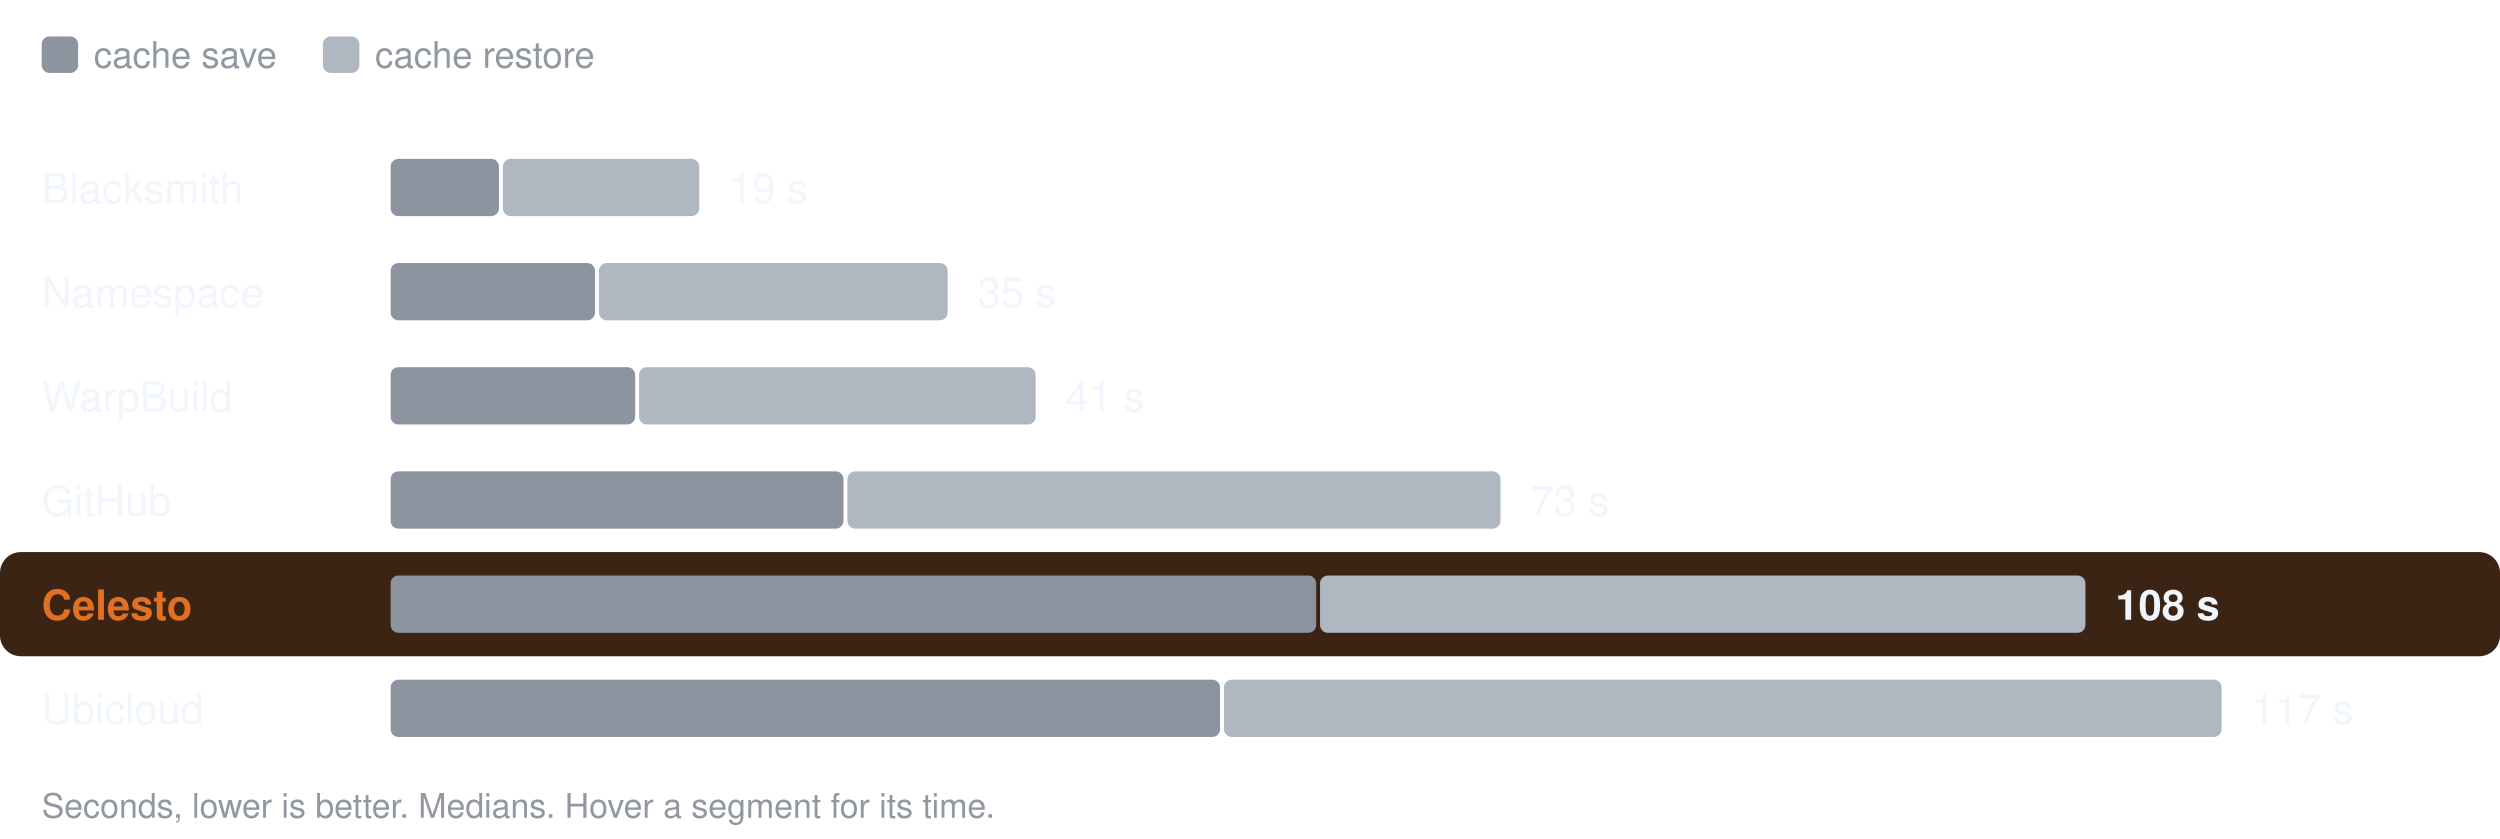
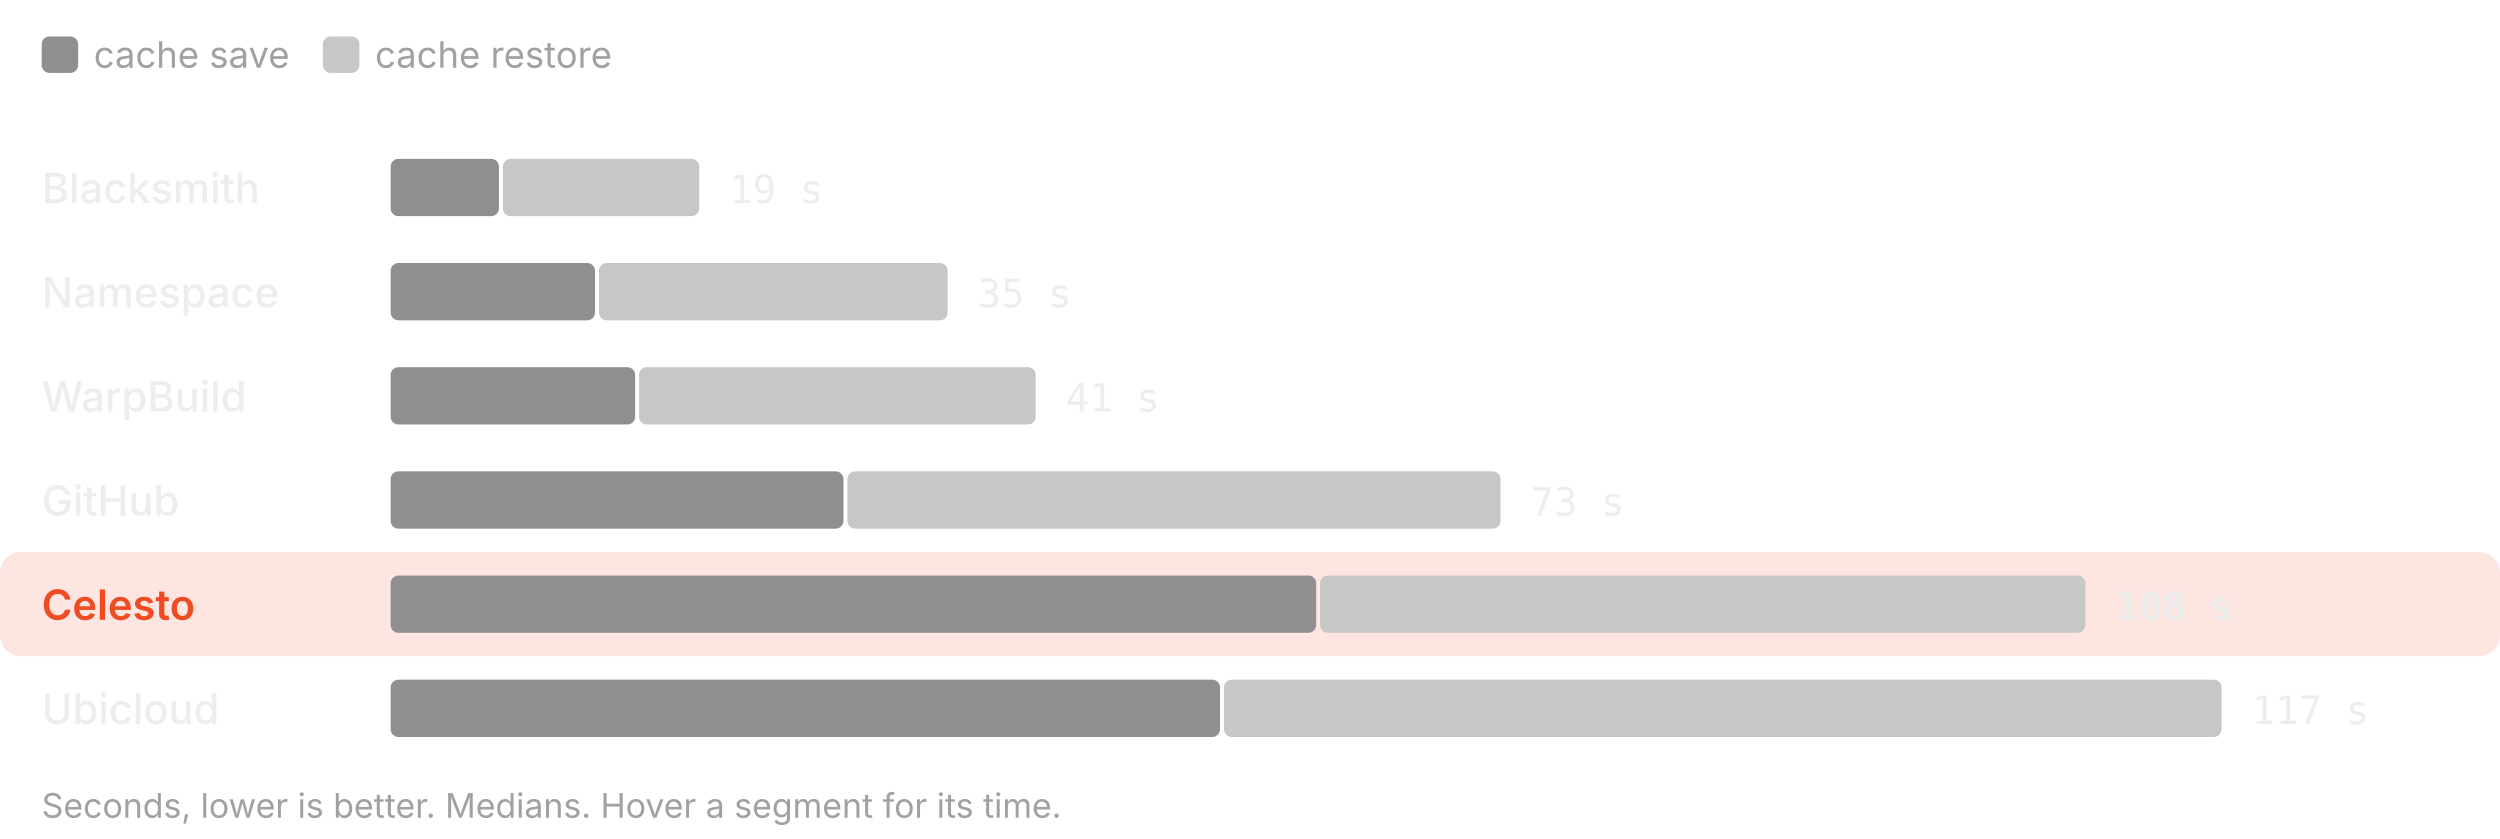
- <svg xmlns="http://www.w3.org/2000/svg" viewBox="0 0 960 322" font-family="-apple-system,BlinkMacSystemFont,Segoe UI,Helvetica,Arial,sans-serif">
-   <style>.t{fill:#f0f6fc}.m{fill:#9198a1}.hl{fill:#3b2414}</style>
-   <rect x="16" y="14" width="14" height="14" rx="3" fill="#8c959f" />
+ <svg xmlns="http://www.w3.org/2000/svg" viewBox="0 0 960 322" font-family="Geist,Inter,-apple-system,BlinkMacSystemFont,Segoe UI,sans-serif">
+   <style>.t{fill:#ededed}.m{fill:#a1a1a1}.hl{fill:#F04C24;fill-opacity:.14}.n{fill:#8f8f8f;fill-opacity:.16}</style>
+   <rect x="16" y="14" width="14" height="14" rx="3" fill="#8f8f8f" />
  <text x="36" y="26" font-size="14" class="m">cache save</text>
-   <rect x="124" y="14" width="14" height="14" rx="3" fill="#afb8c1" />
+   <rect x="124" y="14" width="14" height="14" rx="3" fill="#c7c7c7" />
  <text x="144" y="26" font-size="14" class="m">cache restore</text>
  <text x="16" y="78" font-size="16" font-weight="500" class="t">Blacksmith</text>
-   <rect x="150.0" y="61" width="41.6" height="22" rx="3" fill="#8c959f" />
-   <rect x="193.1" y="61" width="75.4" height="22" rx="3" fill="#afb8c1" />
-   <text x="280" y="78" font-size="16" font-weight="500" class="t">19 s</text>
+   <rect x="150.0" y="61" width="41.6" height="22" rx="3" fill="#8f8f8f" />
+   <rect x="193.1" y="61" width="75.4" height="22" rx="3" fill="#c7c7c7" />
+   <text x="280" y="78" font-size="15" font-weight="400" font-family="Geist Mono,SFMono-Regular,Menlo,Consolas,monospace" class="t">19 s</text>
  <text x="16" y="118" font-size="16" font-weight="500" class="t">Namespace</text>
-   <rect x="150.0" y="101" width="78.5" height="22" rx="3" fill="#8c959f" />
-   <rect x="230.0" y="101" width="133.9" height="22" rx="3" fill="#afb8c1" />
-   <text x="375.385" y="118" font-size="16" font-weight="500" class="t">35 s</text>
+   <rect x="150.0" y="101" width="78.5" height="22" rx="3" fill="#8f8f8f" />
+   <rect x="230.0" y="101" width="133.9" height="22" rx="3" fill="#c7c7c7" />
+   <text x="375.385" y="118" font-size="15" font-weight="400" font-family="Geist Mono,SFMono-Regular,Menlo,Consolas,monospace" class="t">35 s</text>
  <text x="16" y="158" font-size="16" font-weight="500" class="t">WarpBuild</text>
-   <rect x="150.0" y="141" width="93.9" height="22" rx="3" fill="#8c959f" />
-   <rect x="245.4" y="141" width="152.3" height="22" rx="3" fill="#afb8c1" />
-   <text x="409.231" y="158" font-size="16" font-weight="500" class="t">41 s</text>
+   <rect x="150.0" y="141" width="93.9" height="22" rx="3" fill="#8f8f8f" />
+   <rect x="245.4" y="141" width="152.3" height="22" rx="3" fill="#c7c7c7" />
+   <text x="409.231" y="158" font-size="15" font-weight="400" font-family="Geist Mono,SFMono-Regular,Menlo,Consolas,monospace" class="t">41 s</text>
  <text x="16" y="198" font-size="16" font-weight="500" class="t">GitHub</text>
-   <rect x="150.0" y="181" width="173.9" height="22" rx="3" fill="#8c959f" />
-   <rect x="325.4" y="181" width="250.8" height="22" rx="3" fill="#afb8c1" />
-   <text x="587.692" y="198" font-size="16" font-weight="500" class="t">73 s</text>
+   <rect x="150.0" y="181" width="173.9" height="22" rx="3" fill="#8f8f8f" />
+   <rect x="325.4" y="181" width="250.8" height="22" rx="3" fill="#c7c7c7" />
+   <text x="587.692" y="198" font-size="15" font-weight="400" font-family="Geist Mono,SFMono-Regular,Menlo,Consolas,monospace" class="t">73 s</text>
  <rect x="0" y="212" width="960" height="40" rx="8" class="hl" />
-   <text x="16" y="238" font-size="16" font-weight="700" fill="#e16f24">Celesto</text>
-   <rect x="150.0" y="221" width="355.4" height="22" rx="3" fill="#8c959f" />
-   <rect x="506.9" y="221" width="293.9" height="22" rx="3" fill="#afb8c1" />
-   <text x="812.308" y="238" font-size="16" font-weight="700" class="t">108 s</text>
+   <text x="16" y="238" font-size="16" font-weight="600" fill="#F04C24">Celesto</text>
+   <rect x="150.0" y="221" width="355.4" height="22" rx="3" fill="#8f8f8f" />
+   <rect x="506.9" y="221" width="293.9" height="22" rx="3" fill="#c7c7c7" />
+   <text x="812.308" y="238" font-size="15" font-weight="600" font-family="Geist Mono,SFMono-Regular,Menlo,Consolas,monospace" class="t">108 s</text>
  <text x="16" y="278" font-size="16" font-weight="500" class="t">Ubicloud</text>
-   <rect x="150.0" y="261" width="318.5" height="22" rx="3" fill="#8c959f" />
-   <rect x="470.0" y="261" width="383.1" height="22" rx="3" fill="#afb8c1" />
-   <text x="864.615" y="278" font-size="16" font-weight="500" class="t">117 s</text>
+   <rect x="150.0" y="261" width="318.5" height="22" rx="3" fill="#8f8f8f" />
+   <rect x="470.0" y="261" width="383.1" height="22" rx="3" fill="#c7c7c7" />
+   <text x="864.615" y="278" font-size="15" font-weight="400" font-family="Geist Mono,SFMono-Regular,Menlo,Consolas,monospace" class="t">117 s</text>
  <text x="16" y="314" font-size="13" class="m">Seconds, lower is better. Medians. Hover a segment for its time.</text>
</svg>
